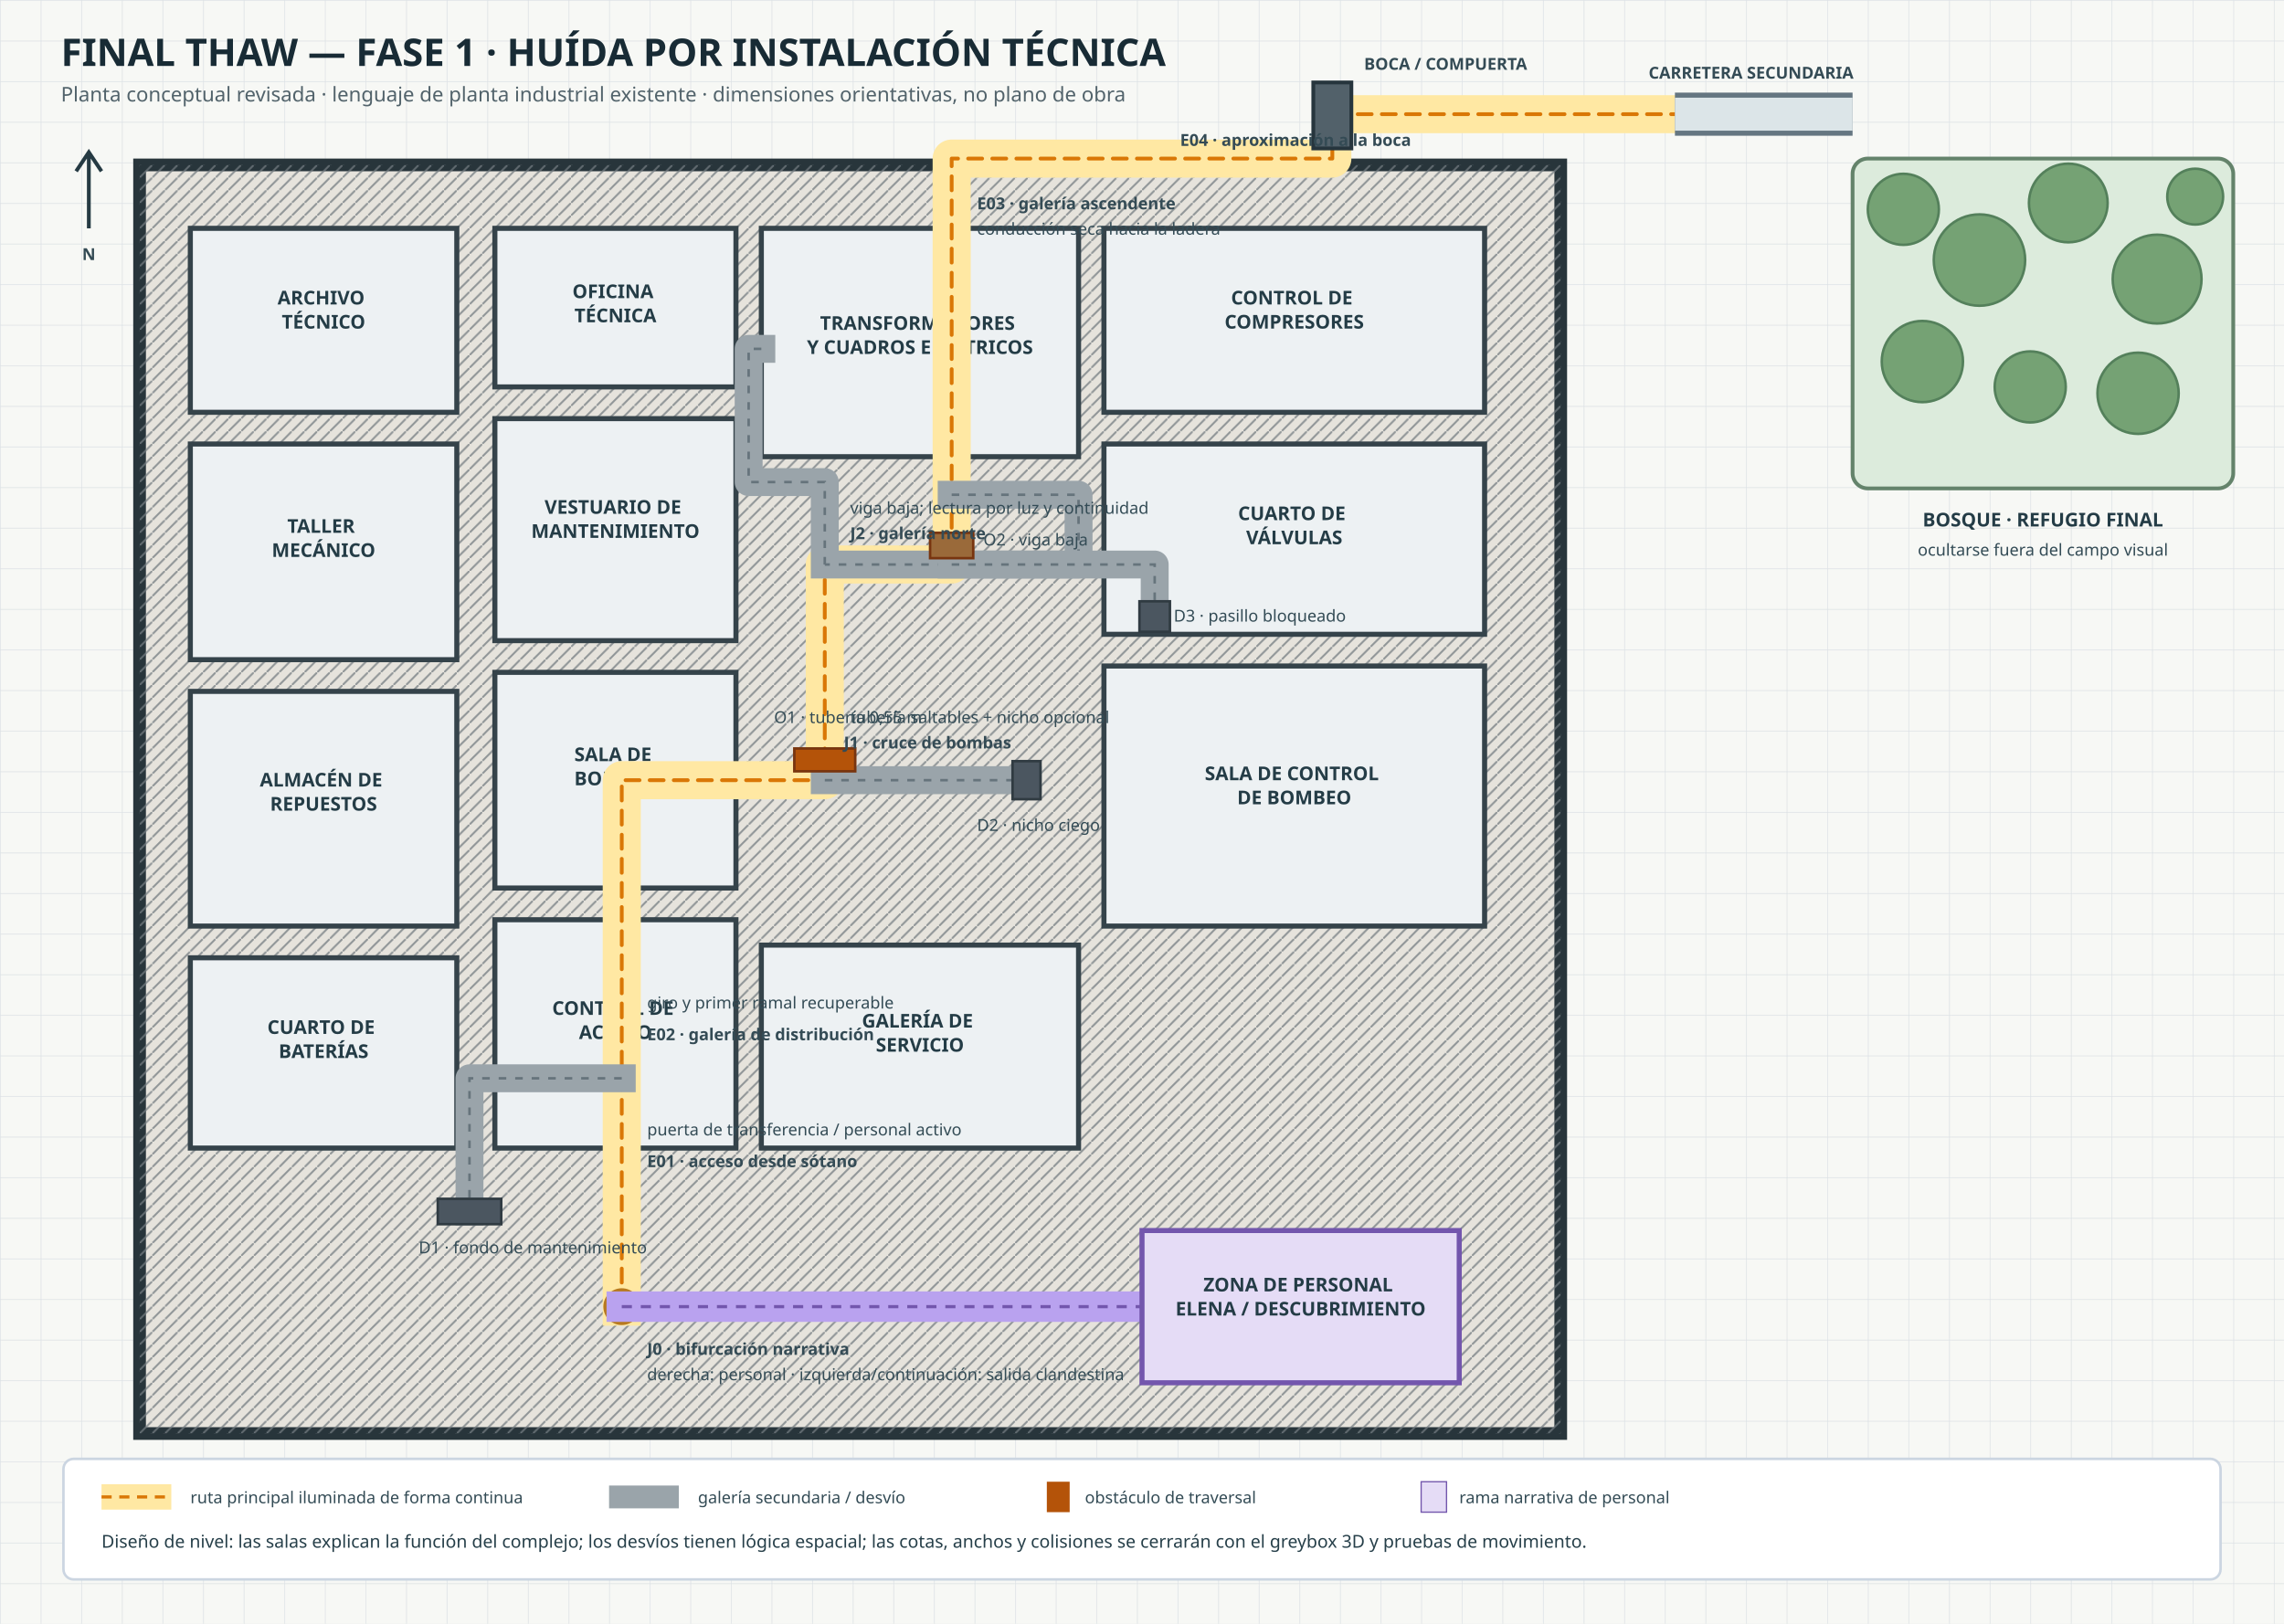
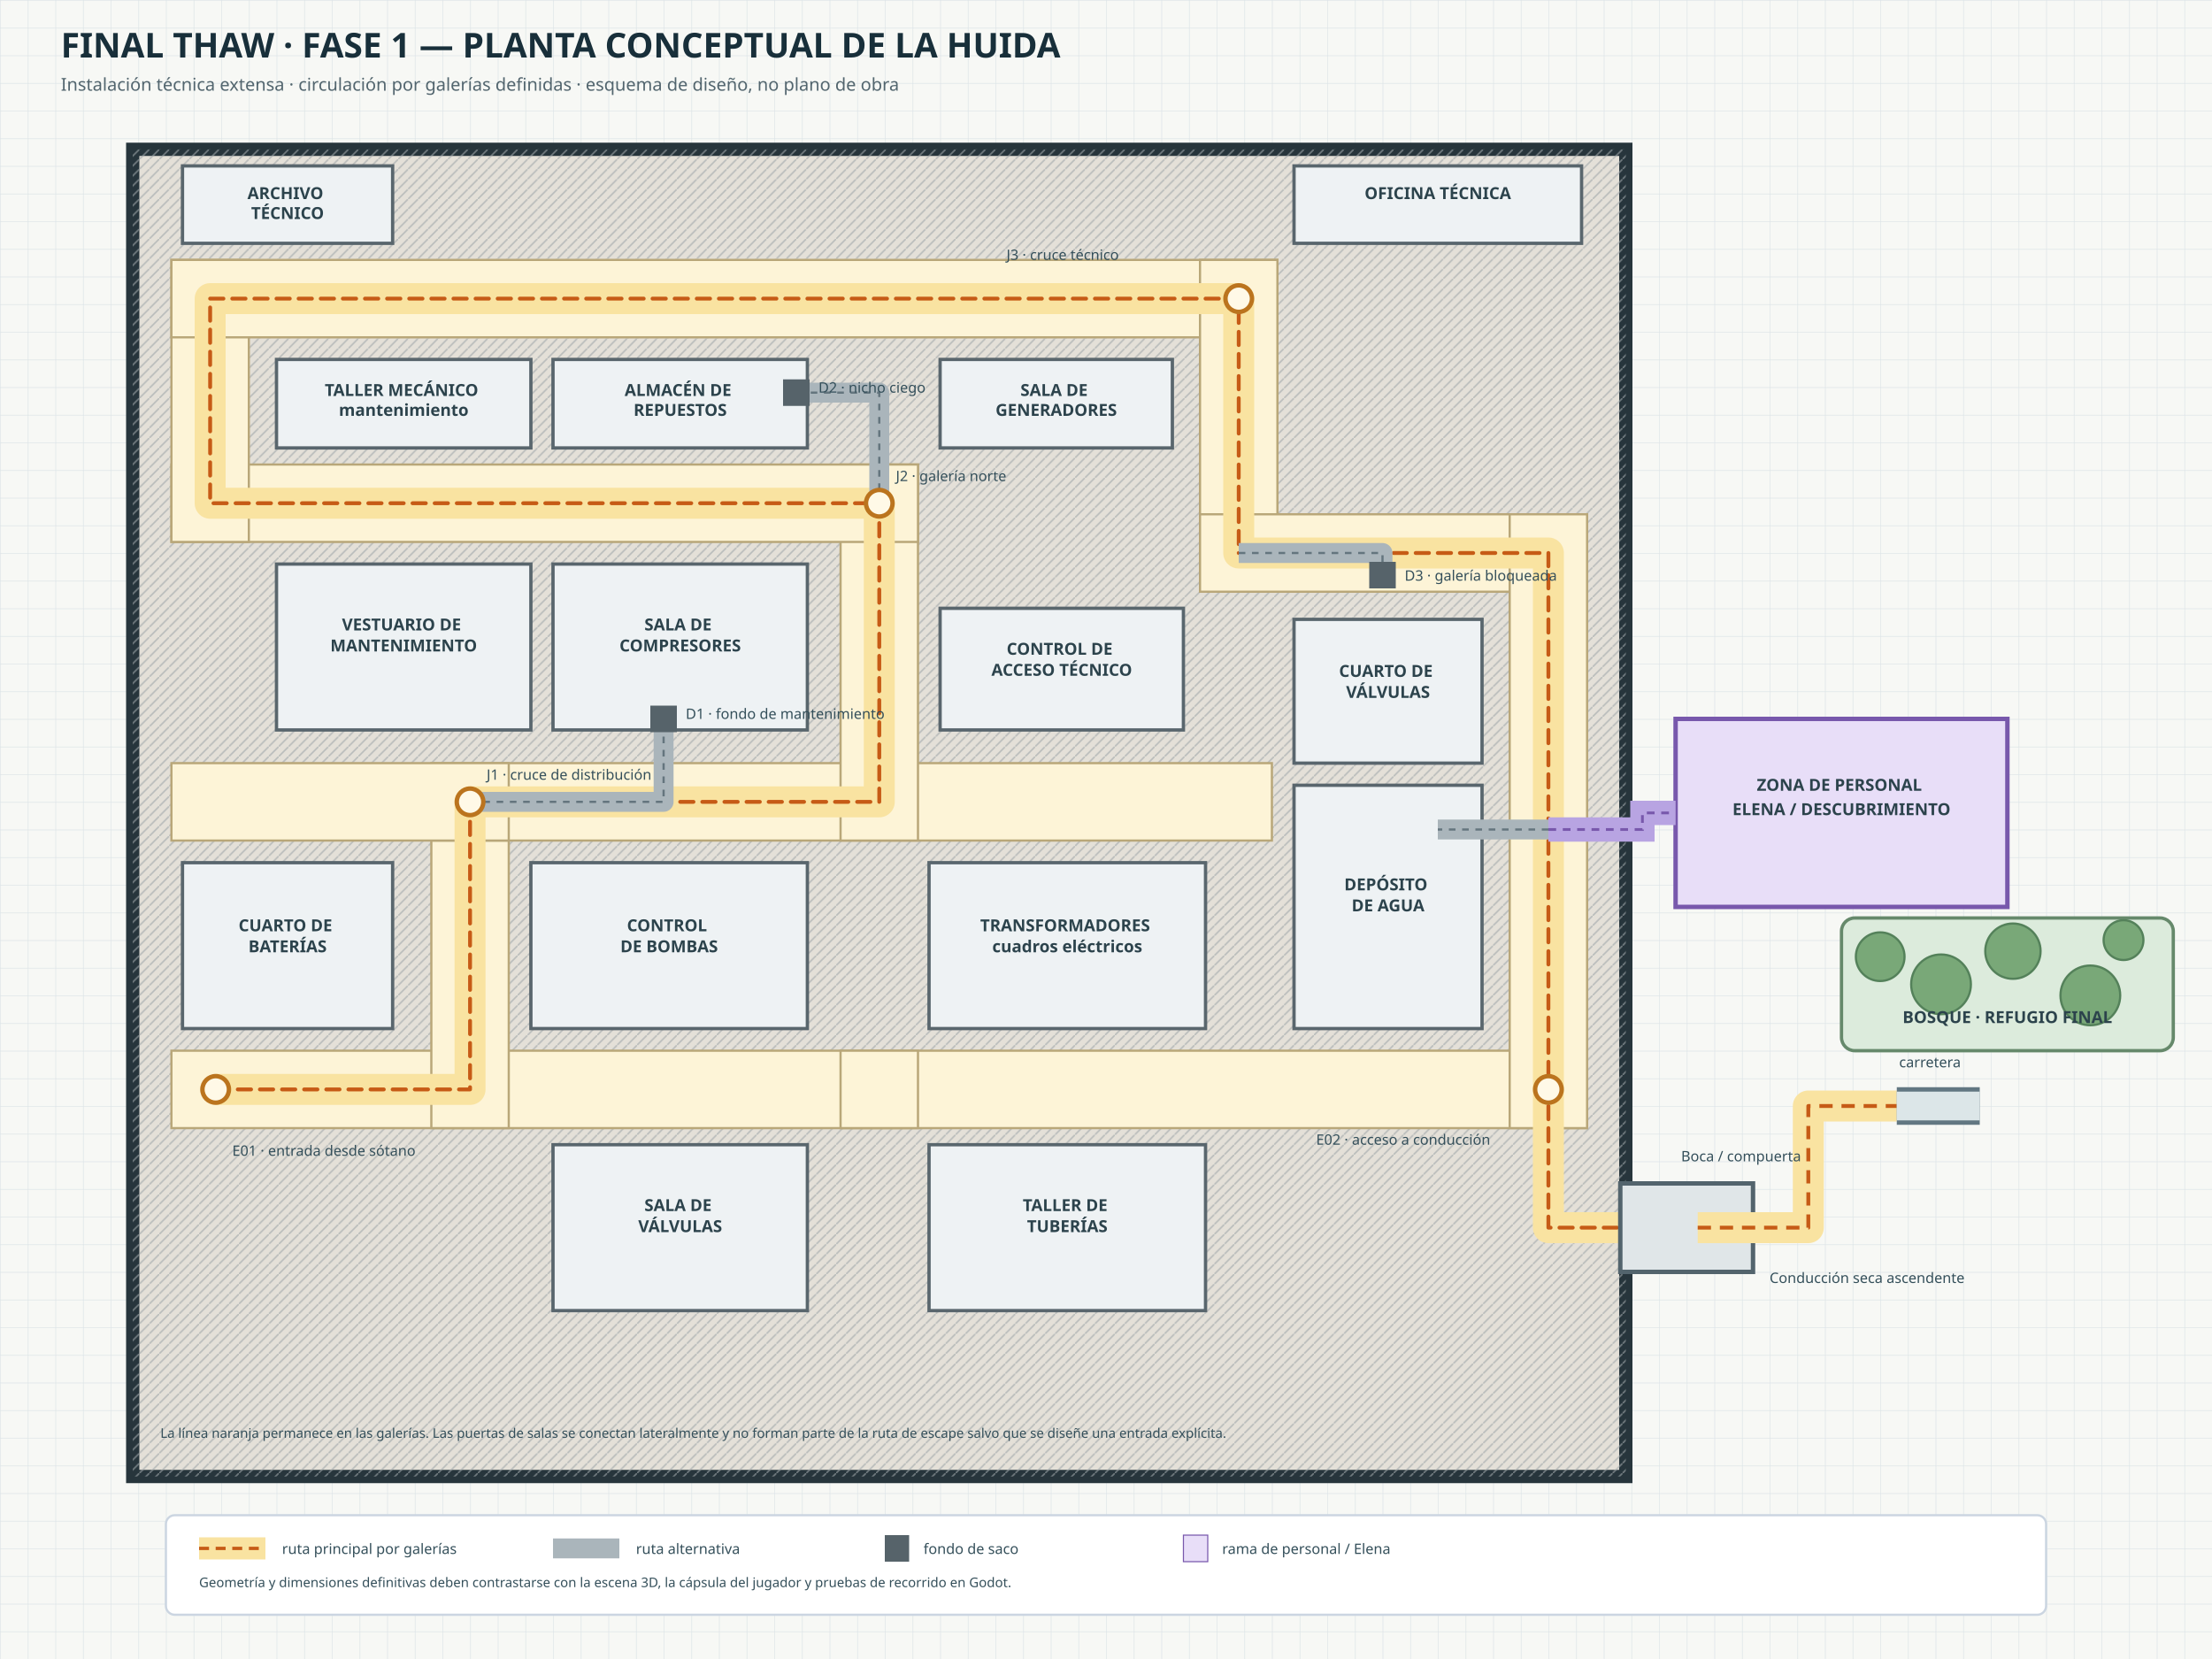
- <svg xmlns="http://www.w3.org/2000/svg" width="1800" height="1280" viewBox="0 0 1800 1280">
+ <svg xmlns="http://www.w3.org/2000/svg" width="2000" height="1500" viewBox="0 0 2000 1500">
  <defs>
-     <pattern id="grid" width="32" height="32" patternUnits="userSpaceOnUse">
-       <path d="M32 0H0V32" fill="none" stroke="#dce1e5" stroke-width="1" />
+     <pattern id="grid" width="25" height="25" patternUnits="userSpaceOnUse">
+       <path d="M25 0H0V25" fill="none" stroke="#dce3e7" stroke-width="1" />
    </pattern>
-     <pattern id="wall" width="10" height="10" patternUnits="userSpaceOnUse">
-       <path d="M0 10L10 0" stroke="#737b80" stroke-width="1.5" />
+     <pattern id="hatch" width="9" height="9" patternUnits="userSpaceOnUse">
+       <path d="M0 9L9 0" stroke="#a0a7aa" stroke-width="1.4" />
    </pattern>
    <style>
-  .title{font:700 30px sans-serif;fill:#182b35}.sub{font:16px sans-serif;fill:#52636b}.room{fill:#edf1f3;stroke:#35434a;stroke-width:4}.roomlabel{font:700 15px sans-serif;fill:#243c46;text-anchor:middle}.small{font:13px sans-serif;fill:#334b55}.tiny{font:12px sans-serif;fill:#334b55}.dim{font:700 13px sans-serif;fill:#344b55}.main{fill:none;stroke:#ffe8a3;stroke-width:30;stroke-linecap:square;stroke-linejoin:round}.center{fill:none;stroke:#d97706;stroke-width:3;stroke-dasharray:11 8;stroke-linecap:round;stroke-linejoin:round}.branch{fill:none;stroke:#9aa4aa;stroke-width:22;stroke-linecap:square;stroke-linejoin:round}.branchline{fill:none;stroke:#66747c;stroke-width:2;stroke-dasharray:6 7}.door{fill:#fff0b3;stroke:#8b6a28;stroke-width:1.5}.node{fill:#fff8dd;stroke:#b7791f;stroke-width:3}.dark{fill:#4b5660;stroke:#303b42;stroke-width:2}.note{font:14px sans-serif;fill:#263f49}
+  .h1{font:700 31px sans-serif;fill:#182f3a}.sub{font:16px sans-serif;fill:#52656e}
+  .wall{stroke:#303b41;stroke-width:7;fill:none;stroke-linejoin:miter}.room{fill:#eef2f4;stroke:#59666d;stroke-width:3}
+  .label{font:700 15px sans-serif;fill:#2c434c;text-anchor:middle}.small{font:13px sans-serif;fill:#344f5a}.tiny{font:12px sans-serif;fill:#344f5a}
+  .corr{fill:#fdf4d7;stroke:#b9a779;stroke-width:2}.route{fill:none;stroke:#f9e3a1;stroke-width:28;stroke-linecap:butt;stroke-linejoin:round}.dash{fill:none;stroke:#c65b16;stroke-width:3.5;stroke-dasharray:12 8;stroke-linecap:round;stroke-linejoin:round}
+  .alt{fill:none;stroke:#aab5bb;stroke-width:18;stroke-linecap:butt;stroke-linejoin:round}.altline{fill:none;stroke:#64757e;stroke-width:2;stroke-dasharray:6 6}
+  .door{stroke:#fff0b7;stroke-width:8}.node{fill:#fff9e7;stroke:#bb741e;stroke-width:4}
 </style>
  </defs>
-   <rect width="1800" height="1280" fill="#f7f8f5" />
-   <rect width="1800" height="1280" fill="url(#grid)" />
-   <text x="48" y="52" class="title">FINAL THAW — FASE 1 · HUÍDA POR INSTALACIÓN TÉCNICA</text>
-   <text x="48" y="80" class="sub">Planta conceptual revisada · lenguaje de planta industrial existente · dimensiones orientativas, no plano de obra</text>
-   <rect x="110" y="130" width="1120" height="1000" fill="#e6e3dc" stroke="#28353b" stroke-width="10" />
-   <rect x="110" y="130" width="1120" height="1000" fill="url(#wall)" opacity=".75" />
-   <rect class="room" x="150" y="180" width="210" height="145" />
-   <text class="roomlabel" x="255" y="240">
-     <tspan x="255">ARCHIVO</tspan>
-     <tspan x="255" dy="19">TÉCNICO</tspan>
+   <rect width="2000" height="1500" fill="#f7f8f5" />
+   <rect width="2000" height="1500" fill="url(#grid)" />
+   <text x="55" y="52" class="h1">FINAL THAW · FASE 1 — PLANTA CONCEPTUAL DE LA HUIDA</text>
+   <text x="55" y="82" class="sub">Instalación técnica extensa · circulación por galerías definidas · esquema de diseño, no plano de obra</text>
+   <rect x="120" y="135" width="1350" height="1200" fill="#e4e0d8" stroke="#27353c" stroke-width="12" />
+   <rect x="120" y="135" width="1350" height="1200" fill="url(#hatch)" opacity=".6" />
+   <rect class="corr" x="155" y="950" width="1280" height="70" />
+   <rect class="corr" x="390" y="710" width="70" height="310" />
+   <rect class="corr" x="390" y="690" width="760" height="70" />
+   <rect class="corr" x="760" y="420" width="70" height="340" />
+   <rect class="corr" x="155" y="420" width="675" height="70" />
+   <rect class="corr" x="155" y="235" width="70" height="255" />
+   <rect class="corr" x="155" y="235" width="1000" height="70" />
+   <rect class="corr" x="1085" y="235" width="70" height="300" />
+   <rect class="corr" x="1085" y="465" width="350" height="70" />
+   <rect class="corr" x="1365" y="465" width="70" height="555" />
+   <rect class="corr" x="155" y="690" width="305" height="70" />
+   <rect class="corr" x="760" y="950" width="70" height="70" />
+   <rect class="room" x="165" y="150" width="190" height="70" />
+   <text class="label" x="260" y="180">
+     <tspan x="260">ARCHIVO</tspan>
+     <tspan x="260" dy="18">TÉCNICO</tspan>
  </text>
-   <rect class="room" x="150" y="350" width="210" height="170" />
-   <text class="roomlabel" x="255" y="420">
-     <tspan x="255">TALLER</tspan>
-     <tspan x="255" dy="19">MECÁNICO</tspan>
+   <rect class="room" x="250" y="325" width="230" height="80" />
+   <text class="label" x="365" y="358">
+     <tspan x="365">TALLER MECÁNICO</tspan>
+     <tspan x="365" dy="18">mantenimiento</tspan>
  </text>
-   <rect class="room" x="150" y="545" width="210" height="185" />
-   <text class="roomlabel" x="255" y="620">
-     <tspan x="255">ALMACÉN DE</tspan>
-     <tspan x="255" dy="19">REPUESTOS</tspan>
+   <rect class="room" x="500" y="325" width="230" height="80" />
+   <text class="label" x="615" y="358">
+     <tspan x="615">ALMACÉN DE</tspan>
+     <tspan x="615" dy="18">REPUESTOS</tspan>
  </text>
-   <rect class="room" x="150" y="755" width="210" height="150" />
-   <text class="roomlabel" x="255" y="815">
-     <tspan x="255">CUARTO DE</tspan>
-     <tspan x="255" dy="19">BATERÍAS</tspan>
+   <rect class="room" x="250" y="510" width="230" height="150" />
+   <text class="label" x="365" y="570">
+     <tspan x="365">VESTUARIO DE</tspan>
+     <tspan x="365" dy="19">MANTENIMIENTO</tspan>
  </text>
-   <rect class="room" x="390" y="180" width="190" height="125" />
-   <text class="roomlabel" x="485" y="235">
-     <tspan x="485">OFICINA</tspan>
-     <tspan x="485" dy="19">TÉCNICA</tspan>
+   <rect class="room" x="500" y="510" width="230" height="150" />
+   <text class="label" x="615" y="570">
+     <tspan x="615">SALA DE</tspan>
+     <tspan x="615" dy="19">COMPRESORES</tspan>
  </text>
-   <rect class="room" x="390" y="330" width="190" height="175" />
-   <text class="roomlabel" x="485" y="405">
-     <tspan x="485">VESTUARIO DE</tspan>
-     <tspan x="485" dy="19">MANTENIMIENTO</tspan>
+   <rect class="room" x="165" y="780" width="190" height="150" />
+   <text class="label" x="260" y="842">
+     <tspan x="260">CUARTO DE</tspan>
+     <tspan x="260" dy="19">BATERÍAS</tspan>
  </text>
-   <rect class="room" x="390" y="530" width="190" height="170" />
-   <text class="roomlabel" x="485" y="600">
-     <tspan x="485">SALA DE</tspan>
-     <tspan x="485" dy="19">BOMBAS</tspan>
+   <rect class="room" x="480" y="780" width="250" height="150" />
+   <text class="label" x="605" y="842">
+     <tspan x="605">CONTROL</tspan>
+     <tspan x="605" dy="19">DE BOMBAS</tspan>
  </text>
-   <rect class="room" x="600" y="180" width="250" height="180" />
-   <text class="roomlabel" x="725" y="260">
-     <tspan x="725">TRANSFORMADORES</tspan>
-     <tspan x="725" dy="19">Y CUADROS ELÉCTRICOS</tspan>
+   <rect class="room" x="500" y="1035" width="230" height="150" />
+   <text class="label" x="615" y="1095">
+     <tspan x="615">SALA DE</tspan>
+     <tspan x="615" dy="19">VÁLVULAS</tspan>
  </text>
-   <rect class="room" x="870" y="180" width="300" height="145" />
-   <text class="roomlabel" x="1020" y="240">
-     <tspan x="1020">CONTROL DE</tspan>
-     <tspan x="1020" dy="19">COMPRESORES</tspan>
+   <rect class="room" x="840" y="780" width="250" height="150" />
+   <text class="label" x="965" y="842">
+     <tspan x="965">TRANSFORMADORES</tspan>
+     <tspan x="965" dy="19">cuadros eléctricos</tspan>
  </text>
-   <rect class="room" x="870" y="350" width="300" height="150" />
-   <text class="roomlabel" x="1020" y="410">
-     <tspan x="1020">CUARTO DE</tspan>
-     <tspan x="1020" dy="19">VÁLVULAS</tspan>
+   <rect class="room" x="840" y="1035" width="250" height="150" />
+   <text class="label" x="965" y="1095">
+     <tspan x="965">TALLER DE</tspan>
+     <tspan x="965" dy="19">TUBERÍAS</tspan>
  </text>
-   <rect class="room" x="870" y="525" width="300" height="205" />
-   <text class="roomlabel" x="1020" y="615">
-     <tspan x="1020">SALA DE CONTROL</tspan>
-     <tspan x="1020" dy="19">DE BOMBEO</tspan>
+   <rect class="room" x="850" y="550" width="220" height="110" />
+   <text class="label" x="960" y="592">
+     <tspan x="960">CONTROL DE</tspan>
+     <tspan x="960" dy="19">ACCESO TÉCNICO</tspan>
  </text>
-   <rect class="room" x="390" y="725" width="190" height="180" />
-   <text class="roomlabel" x="485" y="800">
-     <tspan x="485">CONTROL DE</tspan>
-     <tspan x="485" dy="19">ACCESO</tspan>
+   <rect class="room" x="850" y="325" width="210" height="80" />
+   <text class="label" x="955" y="358">
+     <tspan x="955">SALA DE</tspan>
+     <tspan x="955" dy="18">GENERADORES</tspan>
  </text>
-   <rect class="room" x="600" y="745" width="250" height="160" />
-   <text class="roomlabel" x="725" y="810">
-     <tspan x="725">GALERÍA DE</tspan>
-     <tspan x="725" dy="19">SERVICIO</tspan>
+   <rect class="room" x="1170" y="150" width="260" height="70" />
+   <text class="label" x="1300" y="180">
+     <tspan x="1300">OFICINA TÉCNICA</tspan>
  </text>
-   <path class="main" d="M490 1030 L490 940 L490 850 L490 715 L490 615 L650 615 L650 445 L750 445 L750 390 L750 125 L930 125 L1050 125 L1050 90 L1320 90" />
-   <path class="center" d="M490 1030 L490 940 L490 850 L490 715 L490 615 L650 615 L650 445 L750 445 L750 390 L750 125 L930 125 L1050 125 L1050 90 L1320 90" />
-   <path class="branch" d="M650 445 L650 380 L590 380 L590 275 L600 275 M750 390 L850 390 L850 445 L650 445" />
-   <path class="branchline" d="M650 445 L650 380 L590 380 L590 275 L600 275 M750 390 L850 390 L850 445 L650 445" />
-   <path class="branch" d="M490 850 L370 850 L370 955 M650 615 L760 615 L810 615 M750 445 L910 445 L910 485" />
-   <path class="branchline" d="M490 850 L370 850 L370 955 M650 615 L760 615 L810 615 M750 445 L910 445 L910 485" />
-   <rect x="345" y="945" width="50" height="20" class="dark" />
-   <text x="330" y="988" class="small">D1 · fondo de mantenimiento</text>
-   <rect x="798" y="600" width="22" height="30" class="dark" />
-   <text x="770" y="655" class="small">D2 · nicho ciego</text>
-   <rect x="898" y="474" width="24" height="24" class="dark" />
-   <text x="925" y="490" class="small">D3 · pasillo bloqueado</text>
-   <circle class="node" cx="490" cy="1030" r="13" />
-   <path d="M490 1030 L640 1030 L760 1030 L900 1030" fill="none" stroke="#b9a2ef" stroke-width="24" stroke-linecap="square" />
-   <path d="M490 1030 L640 1030 L760 1030 L900 1030" fill="none" stroke="#7356ad" stroke-width="2.5" stroke-dasharray="8 7" />
-   <rect x="900" y="970" width="250" height="120" fill="#e5dcf6" stroke="#7356ad" stroke-width="4" />
-   <text class="roomlabel" x="1025" y="1018">
-     <tspan x="1025">ZONA DE PERSONAL</tspan>
-     <tspan x="1025" dy="19">ELENA / DESCUBRIMIENTO</tspan>
+   <rect class="room" x="1170" y="560" width="170" height="130" />
+   <text class="label" x="1255" y="612">
+     <tspan x="1255">CUARTO DE</tspan>
+     <tspan x="1255" dy="19">VÁLVULAS</tspan>
  </text>
-   <text x="510" y="1068" class="dim">J0 · bifurcación narrativa</text>
-   <text x="510" y="1088" class="small">derecha: personal · izquierda/continuación: salida clandestina</text>
-   <rect x="626" y="590" width="48" height="18" fill="#b45309" stroke="#78350f" stroke-width="2" />
-   <text x="610" y="570" class="small">O1 · tubería 0,55 m</text>
-   <rect x="733" y="420" width="34" height="20" fill="#9a6a3a" stroke="#78350f" stroke-width="2" />
-   <text x="775" y="430" class="small">O2 · viga baja</text>
-   <rect x="1035" y="65" width="30" height="52" fill="#52616a" stroke="#26353d" stroke-width="3" />
-   <text x="1075" y="55" class="dim">BOCA / COMPUERTA</text>
-   <path d="M1320 90 L1460 90" stroke="#657681" stroke-width="34" />
-   <path d="M1320 90 L1460 90" stroke="#dce5e8" stroke-width="26" />
-   <text x="1380" y="62" text-anchor="middle" class="dim">CARRETERA SECUNDARIA</text>
-   <rect x="1460" y="125" width="300" height="260" rx="12" fill="#dcebdc" stroke="#64836b" stroke-width="3" />
-   <g fill="#75a274" stroke="#54805b" stroke-width="2">
-     <circle cx="1500" cy="165" r="28" />
-     <circle cx="1560" cy="205" r="36" />
-     <circle cx="1630" cy="160" r="31" />
-     <circle cx="1700" cy="220" r="35" />
-     <circle cx="1515" cy="285" r="32" />
-     <circle cx="1600" cy="305" r="28" />
-     <circle cx="1685" cy="310" r="32" />
-     <circle cx="1730" cy="155" r="22" />
+   <rect class="room" x="1170" y="710" width="170" height="220" />
+   <text class="label" x="1255" y="805">
+     <tspan x="1255">DEPÓSITO</tspan>
+     <tspan x="1255" dy="19">DE AGUA</tspan>
+   </text>
+   <path class="route" d="M195 985 H425 V725 H795 V455 H190 V270 H1120 V500 H1400 V985 H1400 V1110 H1535" />
+   <path class="dash" d="M195 985 H425 V725 H795 V455 H190 V270 H1120 V500 H1400 V985 H1400 V1110 H1535" />
+   <path class="alt" d="M425 725 H600 V650 M795 455 V355 H720 M1120 500 H1250 V500 H1250 V520 M1400 750 H1300 V750" />
+   <path class="altline" d="M425 725 H600 V650 M795 455 V355 H720 M1120 500 H1250 V500 H1250 V520 M1400 750 H1300 V750" />
+   <rect x="588" y="638" width="24" height="24" fill="#56636a" />
+   <text class="small" x="620" y="650">D1 · fondo de mantenimiento</text>
+   <rect x="708" y="343" width="24" height="24" fill="#56636a" />
+   <text class="small" x="740" y="355">D2 · nicho ciego</text>
+   <rect x="1238" y="508" width="24" height="24" fill="#56636a" />
+   <text class="small" x="1270" y="525">D3 · galería bloqueada</text>
+   <rect x="1515" y="650" width="300" height="170" fill="#e8def8" stroke="#7858ac" stroke-width="4" />
+   <text class="label" x="1665" y="715">
+     <tspan x="1665">ZONA DE PERSONAL</tspan>
+     <tspan x="1665" dy="22">ELENA / DESCUBRIMIENTO</tspan>
+   </text>
+   <path d="M1400 750 H1485 V735 H1515" fill="none" stroke="#b8a4e2" stroke-width="22" />
+   <path d="M1400 750 H1485 V735 H1515" fill="none" stroke="#7858ac" stroke-width="2.5" stroke-dasharray="7 6" />
+   <rect x="1465" y="1070" width="120" height="80" fill="#e0e6e8" stroke="#53646d" stroke-width="4" />
+   <path d="M1535 1110 L1635 1110 L1635 1000 L1715 1000" fill="none" stroke="#f9e3a1" stroke-width="28" stroke-linejoin="round" />
+   <path d="M1535 1110 L1635 1110 L1635 1000 L1715 1000" fill="none" stroke="#c65b16" stroke-width="3.5" stroke-dasharray="12 8" stroke-linejoin="round" />
+   <text class="small" x="1520" y="1050">Boca / compuerta</text>
+   <text class="small" x="1600" y="1160">Conducción seca ascendente</text>
+   <path d="M1715 1000 L1790 1000" stroke="#627782" stroke-width="34" />
+   <path d="M1715 1000 L1790 1000" stroke="#dce6e8" stroke-width="26" />
+   <text class="small" x="1745" y="965" text-anchor="middle">carretera</text>
+   <rect x="1665" y="830" width="300" height="120" rx="12" fill="#dcebdc" stroke="#66896b" stroke-width="3" />
+   <g fill="#79a878" stroke="#54815a" stroke-width="2">
+     <circle cx="1700" cy="865" r="22" />
+     <circle cx="1755" cy="890" r="27" />
+     <circle cx="1820" cy="860" r="25" />
+     <circle cx="1890" cy="900" r="27" />
+     <circle cx="1920" cy="850" r="18" />
  </g>
-   <text x="1610" y="415" class="roomlabel">BOSQUE · REFUGIO FINAL</text>
-   <text x="1610" y="438" class="small" text-anchor="middle">ocultarse fuera del campo visual</text>
-   <text x="510" y="920" class="dim">E01 · acceso desde sótano</text>
-   <text x="510" y="895" class="small">puerta de transferencia / personal activo</text>
-   <text x="510" y="820" class="dim">E02 · galería de distribución</text>
-   <text x="510" y="795" class="small">giro y primer ramal recuperable</text>
-   <text x="665" y="590" class="dim">J1 · cruce de bombas</text>
-   <text x="670" y="570" class="small">tubería saltables + nicho opcional</text>
-   <text x="670" y="425" class="dim">J2 · galería norte</text>
-   <text x="670" y="405" class="small">viga baja; lectura por luz y continuidad</text>
-   <text x="770" y="165" class="dim">E03 · galería ascendente</text>
-   <text x="770" y="185" class="small">conducción seca hacia la ladera</text>
-   <text x="930" y="115" class="dim">E04 · aproximación a la boca</text>
-   <path d="M70 180 V120 M60 135 L70 120 L80 135" fill="none" stroke="#253a43" stroke-width="3" />
-   <text x="70" y="205" text-anchor="middle" class="dim">N</text>
-   <rect x="50" y="1150" width="1700" height="95" rx="8" fill="#fff" stroke="#cbd5e1" stroke-width="2" />
-   <line x1="80" y1="1180" x2="135" y2="1180" stroke="#ffe8a3" stroke-width="20" />
-   <line x1="80" y1="1180" x2="135" y2="1180" stroke="#d97706" stroke-width="2.5" stroke-dasharray="8 6" />
-   <text x="150" y="1185" class="small">ruta principal iluminada de forma continua</text>
-   <line x1="480" y1="1180" x2="535" y2="1180" stroke="#9aa4aa" stroke-width="18" />
-   <text x="550" y="1185" class="small">galería secundaria / desvío</text>
-   <rect x="825" y="1168" width="18" height="24" fill="#b45309" />
-   <text x="855" y="1185" class="small">obstáculo de traversal</text>
-   <rect x="1120" y="1168" width="20" height="24" fill="#e5dcf6" stroke="#7356ad" />
-   <text x="1150" y="1185" class="small">rama narrativa de personal</text>
-   <text x="80" y="1220" class="note">Diseño de nivel: las salas explican la función del complejo; los desvíos tienen lógica espacial; las cotas, anchos y colisiones se cerrarán con el greybox 3D y pruebas de movimiento.</text>
+   <text class="label" x="1815" y="925">BOSQUE · REFUGIO FINAL</text>
+   <circle class="node" cx="195" cy="985" r="12" />
+   <text class="small" x="210" y="1045">E01 · entrada desde sótano</text>
+   <circle class="node" cx="425" cy="725" r="12" />
+   <text class="small" x="440" y="705">J1 · cruce de distribución</text>
+   <circle class="node" cx="795" cy="455" r="12" />
+   <text class="small" x="810" y="435">J2 · galería norte</text>
+   <circle class="node" cx="1120" cy="270" r="12" />
+   <text class="small" x="910" y="235">J3 · cruce técnico</text>
+   <circle class="node" cx="1400" cy="985" r="12" />
+   <text class="small" x="1190" y="1035">E02 · acceso a conducción</text>
+   <text class="tiny" x="145" y="1300">La línea naranja permanece en las galerías. Las puertas de salas se conectan lateralmente y no forman parte de la ruta de escape salvo que se diseñe una entrada explícita.</text>
+   <rect x="150" y="1370" width="1700" height="90" rx="8" fill="#fff" stroke="#cbd5e1" stroke-width="2" />
+   <line x1="180" y1="1400" x2="240" y2="1400" stroke="#f9e3a1" stroke-width="20" />
+   <line x1="180" y1="1400" x2="240" y2="1400" stroke="#c65b16" stroke-width="3" stroke-dasharray="9 6" />
+   <text class="small" x="255" y="1405">ruta principal por galerías</text>
+   <line x1="500" y1="1400" x2="560" y2="1400" stroke="#aab5bb" stroke-width="18" />
+   <text class="small" x="575" y="1405">ruta alternativa</text>
+   <rect x="800" y="1388" width="22" height="24" fill="#56636a" />
+   <text class="small" x="835" y="1405">fondo de saco</text>
+   <rect x="1070" y="1388" width="22" height="24" fill="#e8def8" stroke="#7858ac" />
+   <text class="small" x="1105" y="1405">rama de personal / Elena</text>
+   <text class="tiny" x="180" y="1435">Geometría y dimensiones definitivas deben contrastarse con la escena 3D, la cápsula del jugador y pruebas de recorrido en Godot.</text>
</svg>
